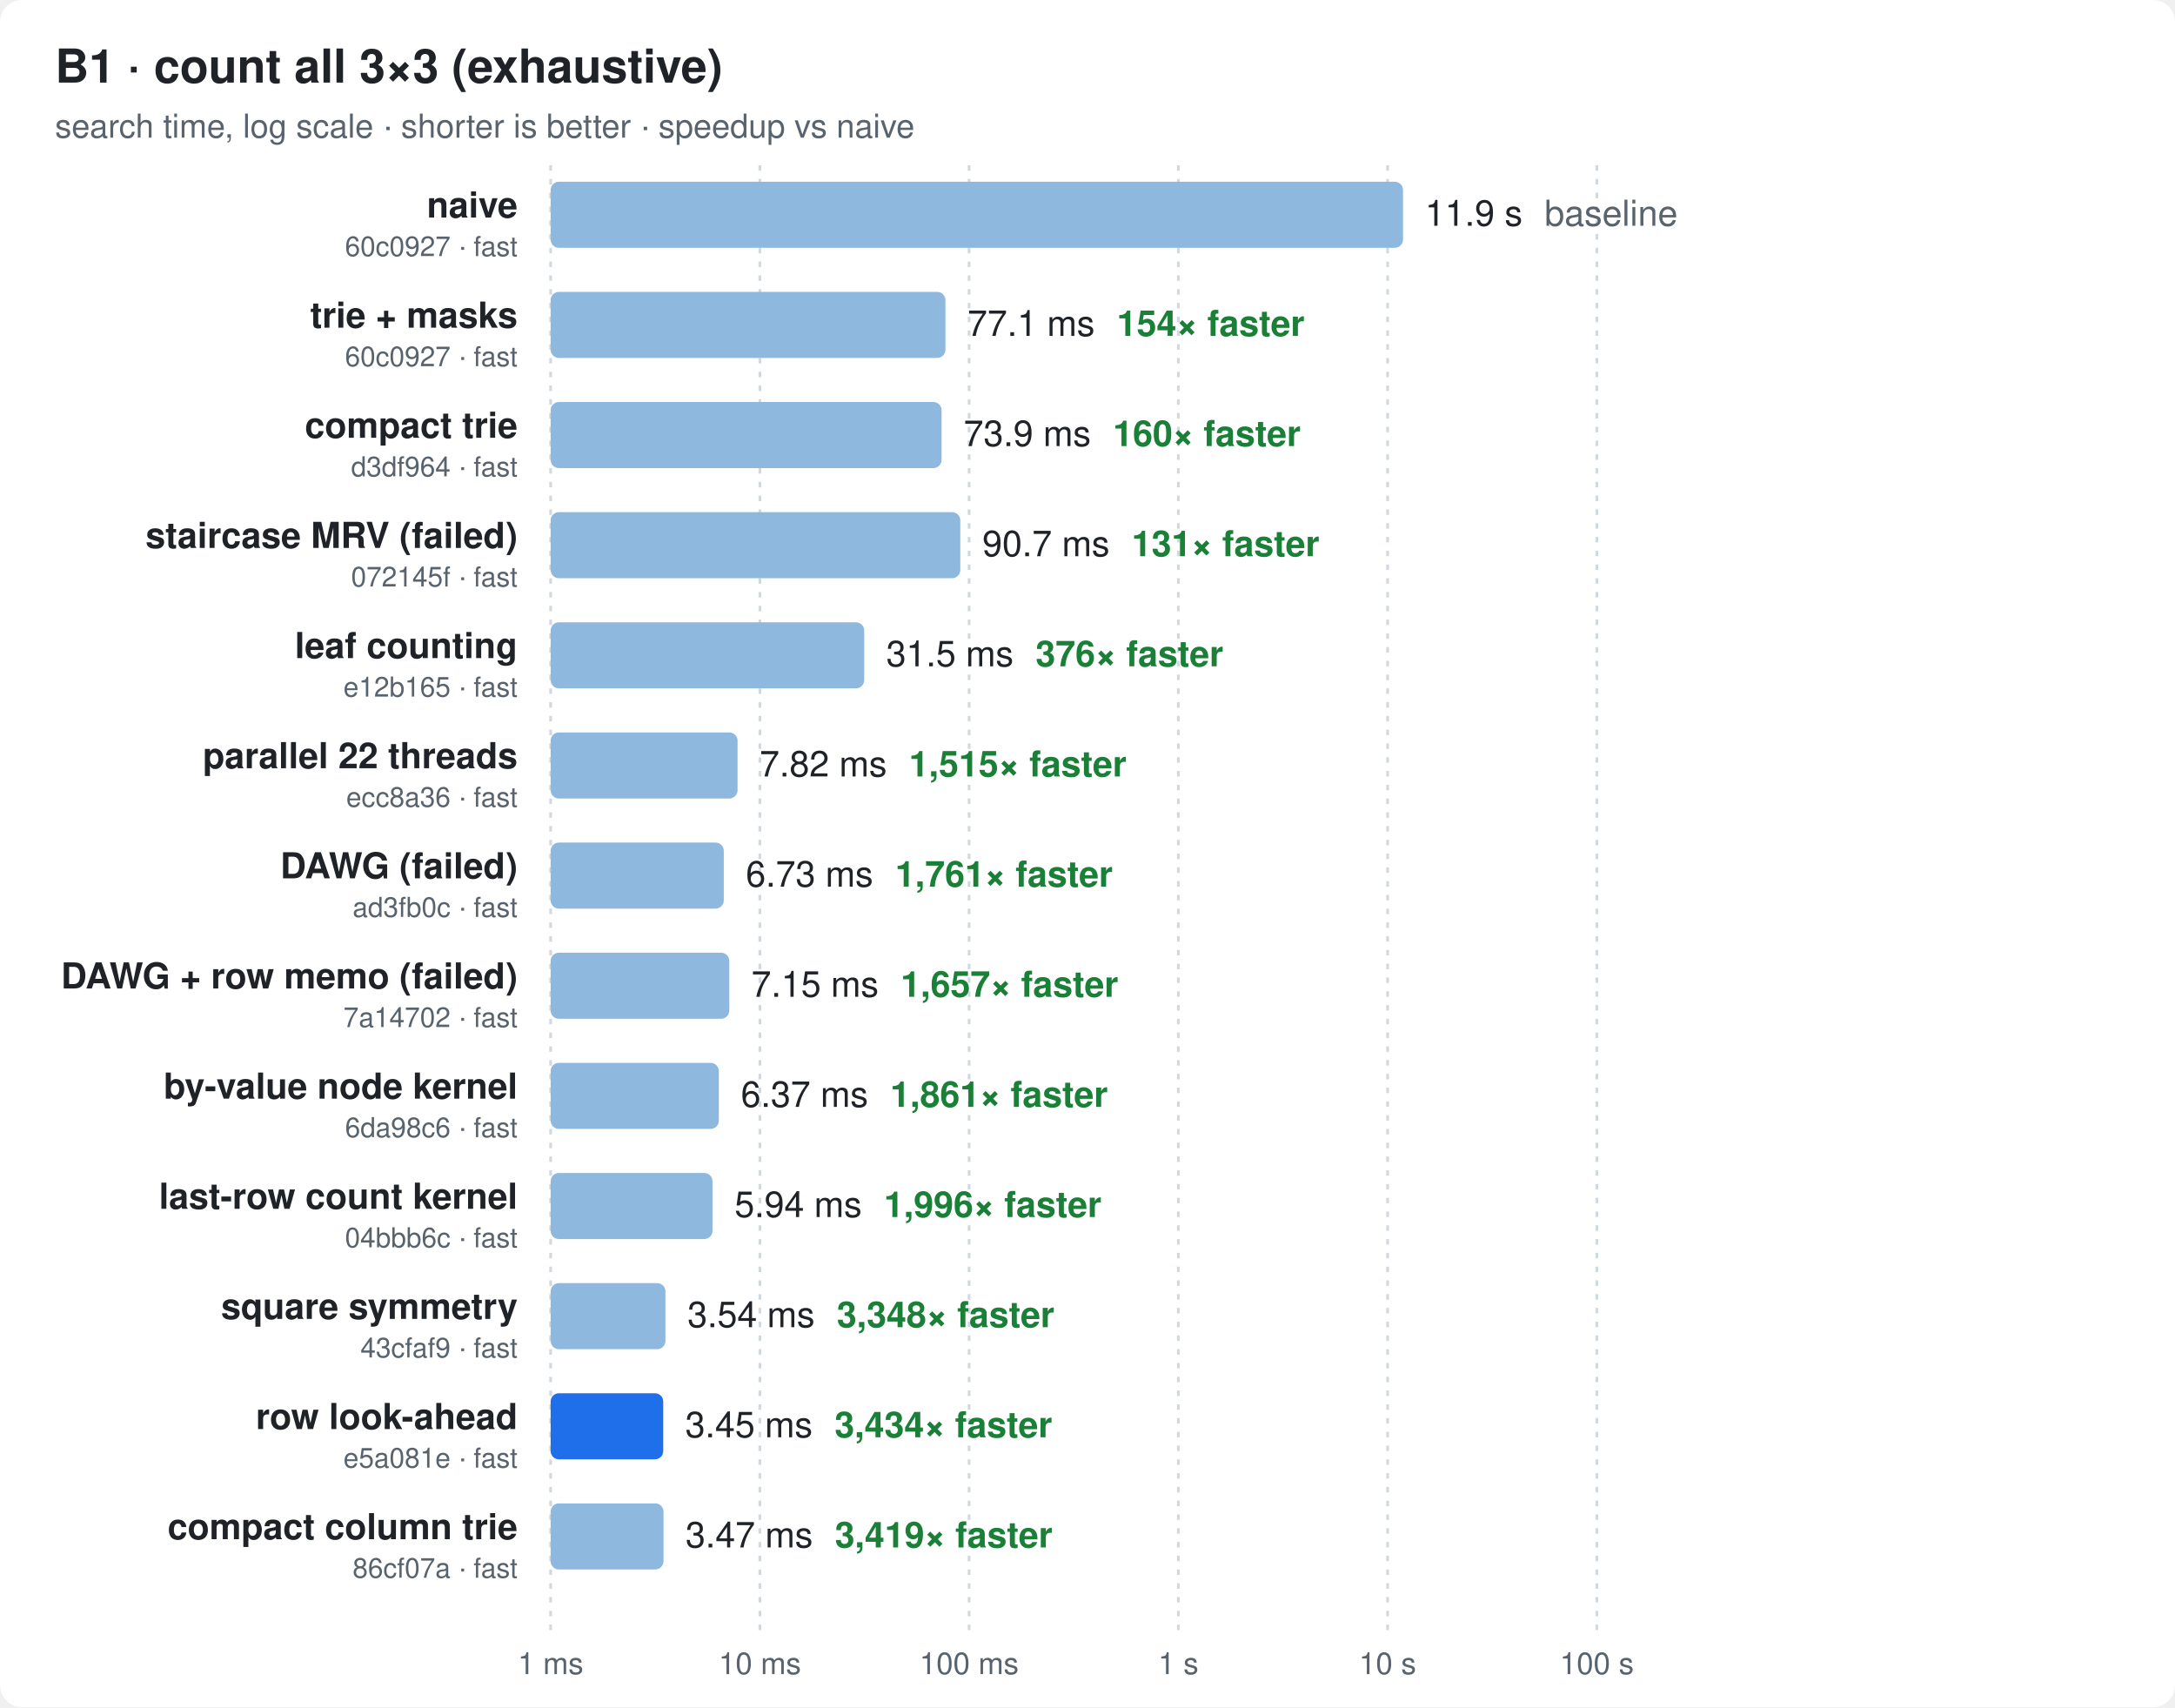
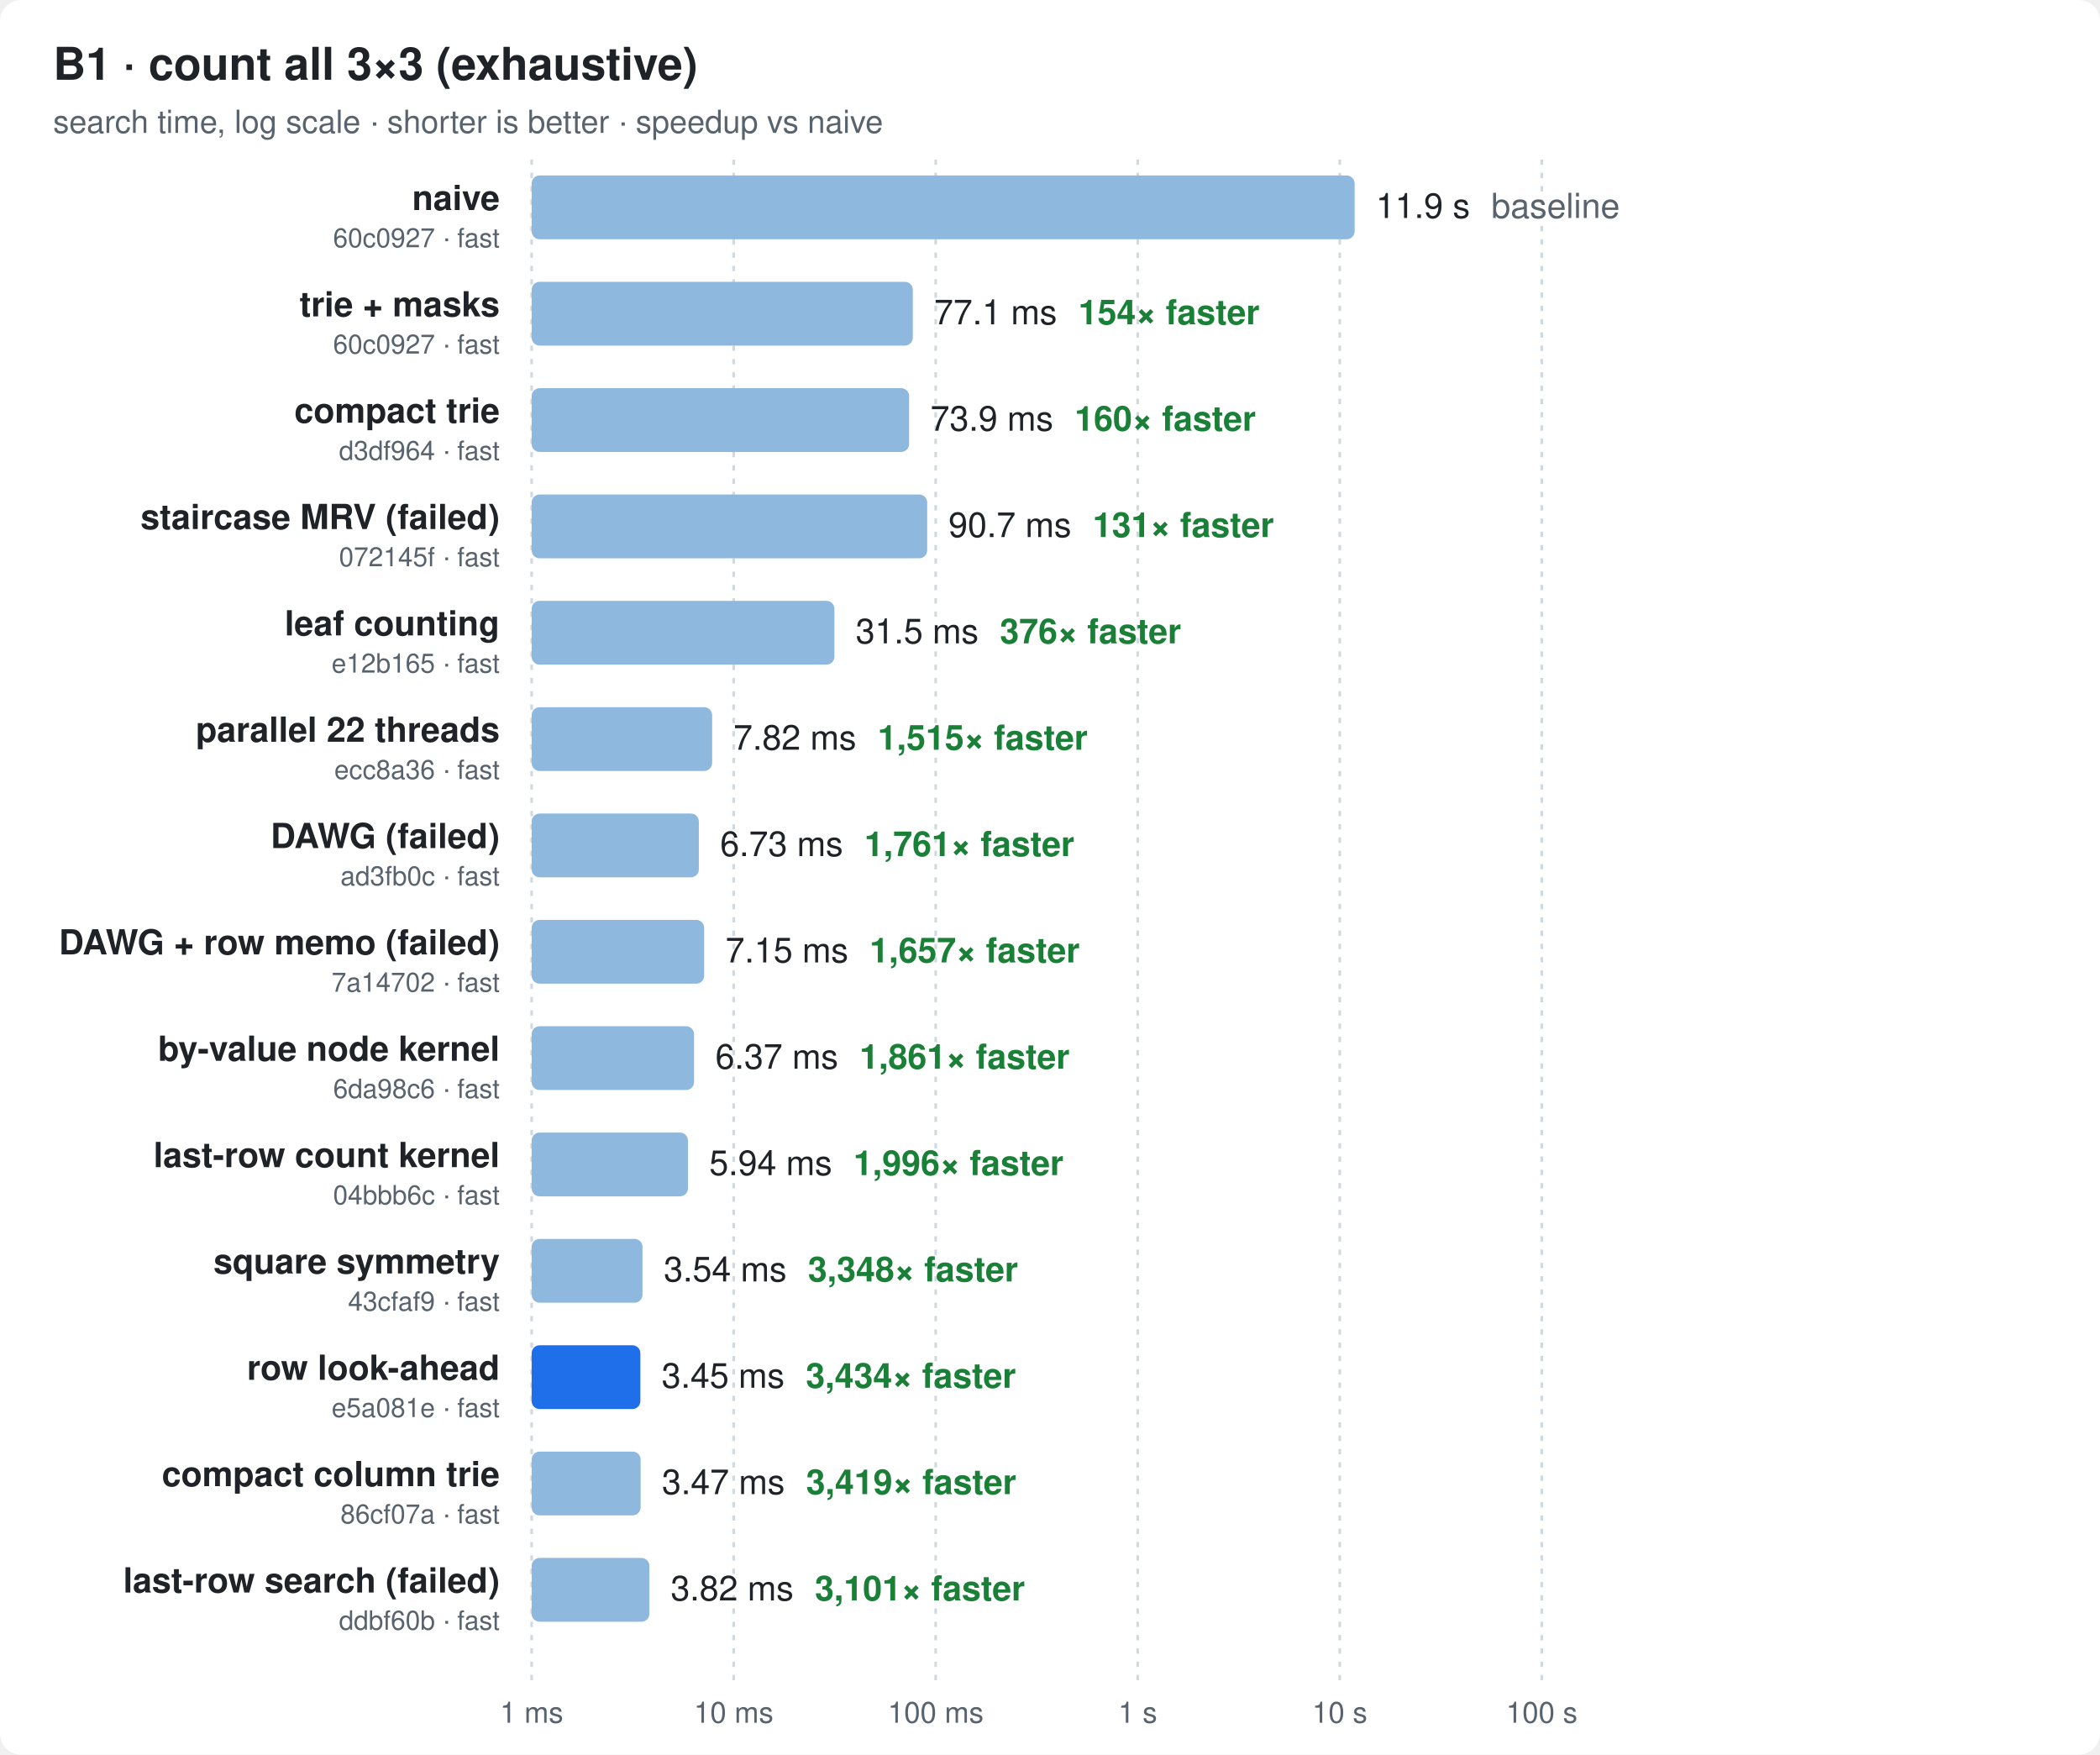
- <svg xmlns="http://www.w3.org/2000/svg" width="790" height="620" viewBox="0 0 790 620" font-family="ui-sans-serif,-apple-system,Segoe UI,Helvetica,Arial,sans-serif">
+ <svg xmlns="http://www.w3.org/2000/svg" width="790" height="660" viewBox="0 0 790 660" font-family="ui-sans-serif,-apple-system,Segoe UI,Helvetica,Arial,sans-serif">
  <style>
  .bg{fill:#ffffff} .t{fill:#1f2328} .m{fill:#59636e} .g{stroke:#d1d9e0}
  .bar{fill:#8fb8de} .best{fill:#1f6feb} .x{fill:#1a7f37;font-weight:600}
  @media (prefers-color-scheme: dark){
    .bg{fill:#0d1117} .t{fill:#e6edf3} .m{fill:#9198a1} .g{stroke:#30363d}
    .bar{fill:#2f5f8f} .best{fill:#4493f8} .x{fill:#3fb950}
  }
</style>
-   <rect class="bg" width="790" height="620" rx="8" />
+   <rect class="bg" width="790" height="660" rx="8" />
  <text class="t" x="20" y="30" font-size="17" font-weight="700">B1 · count all 3×3 (exhaustive)</text>
  <text class="m" x="20" y="50" font-size="12">search time, log scale · shorter is better · speedup vs naive</text>
-   <line class="g" x1="200.0" x2="200.0" y1="60" y2="592" stroke-dasharray="2 3" />
-   <text class="m" x="200.0" y="608" font-size="11" text-anchor="middle">1 ms</text>
-   <line class="g" x1="276.0" x2="276.0" y1="60" y2="592" stroke-dasharray="2 3" />
-   <text class="m" x="276.0" y="608" font-size="11" text-anchor="middle">10 ms</text>
-   <line class="g" x1="352.0" x2="352.0" y1="60" y2="592" stroke-dasharray="2 3" />
-   <text class="m" x="352.0" y="608" font-size="11" text-anchor="middle">100 ms</text>
-   <line class="g" x1="428.0" x2="428.0" y1="60" y2="592" stroke-dasharray="2 3" />
-   <text class="m" x="428.0" y="608" font-size="11" text-anchor="middle">1 s</text>
-   <line class="g" x1="504.0" x2="504.0" y1="60" y2="592" stroke-dasharray="2 3" />
-   <text class="m" x="504.0" y="608" font-size="11" text-anchor="middle">10 s</text>
-   <line class="g" x1="580.0" x2="580.0" y1="60" y2="592" stroke-dasharray="2 3" />
-   <text class="m" x="580.0" y="608" font-size="11" text-anchor="middle">100 s</text>
+   <line class="g" x1="200.0" x2="200.0" y1="60" y2="632" stroke-dasharray="2 3" />
+   <text class="m" x="200.0" y="648" font-size="11" text-anchor="middle">1 ms</text>
+   <line class="g" x1="276.0" x2="276.0" y1="60" y2="632" stroke-dasharray="2 3" />
+   <text class="m" x="276.0" y="648" font-size="11" text-anchor="middle">10 ms</text>
+   <line class="g" x1="352.0" x2="352.0" y1="60" y2="632" stroke-dasharray="2 3" />
+   <text class="m" x="352.0" y="648" font-size="11" text-anchor="middle">100 ms</text>
+   <line class="g" x1="428.0" x2="428.0" y1="60" y2="632" stroke-dasharray="2 3" />
+   <text class="m" x="428.0" y="648" font-size="11" text-anchor="middle">1 s</text>
+   <line class="g" x1="504.0" x2="504.0" y1="60" y2="632" stroke-dasharray="2 3" />
+   <text class="m" x="504.0" y="648" font-size="11" text-anchor="middle">10 s</text>
+   <line class="g" x1="580.0" x2="580.0" y1="60" y2="632" stroke-dasharray="2 3" />
+   <text class="m" x="580.0" y="648" font-size="11" text-anchor="middle">100 s</text>
  <text class="t" x="188" y="79.0" font-size="13" font-weight="600" text-anchor="end">naive</text>
  <text class="m" x="188" y="93.0" font-size="10" text-anchor="end">60c0927 · fast</text>
  <rect class="bar" x="200" y="66" width="309.6" height="24" rx="3" />
  <text class="t" x="517.6" y="82.0" font-size="13">11.9 s<tspan class="m" dx="8">baseline</tspan>
  </text>
  <text class="t" x="188" y="119.0" font-size="13" font-weight="600" text-anchor="end">trie + masks</text>
  <text class="m" x="188" y="133.0" font-size="10" text-anchor="end">60c0927 · fast</text>
  <rect class="bar" x="200" y="106" width="143.4" height="24" rx="3" />
  <text class="t" x="351.4" y="122.0" font-size="13">77.1 ms<tspan class="x" dx="8">154× faster</tspan>
  </text>
  <text class="t" x="188" y="159.0" font-size="13" font-weight="600" text-anchor="end">compact trie</text>
  <text class="m" x="188" y="173.0" font-size="10" text-anchor="end">d3df964 · fast</text>
  <rect class="bar" x="200" y="146" width="142.0" height="24" rx="3" />
  <text class="t" x="350.0" y="162.0" font-size="13">73.9 ms<tspan class="x" dx="8">160× faster</tspan>
  </text>
  <text class="t" x="188" y="199.0" font-size="13" font-weight="600" text-anchor="end">staircase MRV (failed)</text>
  <text class="m" x="188" y="213.0" font-size="10" text-anchor="end">072145f · fast</text>
  <rect class="bar" x="200" y="186" width="148.8" height="24" rx="3" />
  <text class="t" x="356.8" y="202.0" font-size="13">90.7 ms<tspan class="x" dx="8">131× faster</tspan>
  </text>
  <text class="t" x="188" y="239.0" font-size="13" font-weight="600" text-anchor="end">leaf counting</text>
  <text class="m" x="188" y="253.0" font-size="10" text-anchor="end">e12b165 · fast</text>
  <rect class="bar" x="200" y="226" width="113.9" height="24" rx="3" />
  <text class="t" x="321.9" y="242.0" font-size="13">31.5 ms<tspan class="x" dx="8">376× faster</tspan>
  </text>
  <text class="t" x="188" y="279.0" font-size="13" font-weight="600" text-anchor="end">parallel 22 threads</text>
  <text class="m" x="188" y="293.0" font-size="10" text-anchor="end">ecc8a36 · fast</text>
  <rect class="bar" x="200" y="266" width="67.9" height="24" rx="3" />
  <text class="t" x="275.9" y="282.0" font-size="13">7.82 ms<tspan class="x" dx="8">1,515× faster</tspan>
  </text>
  <text class="t" x="188" y="319.0" font-size="13" font-weight="600" text-anchor="end">DAWG (failed)</text>
  <text class="m" x="188" y="333.0" font-size="10" text-anchor="end">ad3fb0c · fast</text>
  <rect class="bar" x="200" y="306" width="62.9" height="24" rx="3" />
  <text class="t" x="270.9" y="322.0" font-size="13">6.73 ms<tspan class="x" dx="8">1,761× faster</tspan>
  </text>
  <text class="t" x="188" y="359.0" font-size="13" font-weight="600" text-anchor="end">DAWG + row memo (failed)</text>
  <text class="m" x="188" y="373.0" font-size="10" text-anchor="end">7a14702 · fast</text>
  <rect class="bar" x="200" y="346" width="64.9" height="24" rx="3" />
  <text class="t" x="272.9" y="362.0" font-size="13">7.15 ms<tspan class="x" dx="8">1,657× faster</tspan>
  </text>
  <text class="t" x="188" y="399.0" font-size="13" font-weight="600" text-anchor="end">by-value node kernel</text>
  <text class="m" x="188" y="413.0" font-size="10" text-anchor="end">6da98c6 · fast</text>
  <rect class="bar" x="200" y="386" width="61.1" height="24" rx="3" />
  <text class="t" x="269.1" y="402.0" font-size="13">6.37 ms<tspan class="x" dx="8">1,861× faster</tspan>
  </text>
  <text class="t" x="188" y="439.0" font-size="13" font-weight="600" text-anchor="end">last-row count kernel</text>
  <text class="m" x="188" y="453.0" font-size="10" text-anchor="end">04bbb6c · fast</text>
  <rect class="bar" x="200" y="426" width="58.8" height="24" rx="3" />
  <text class="t" x="266.8" y="442.0" font-size="13">5.94 ms<tspan class="x" dx="8">1,996× faster</tspan>
  </text>
  <text class="t" x="188" y="479.0" font-size="13" font-weight="600" text-anchor="end">square symmetry</text>
  <text class="m" x="188" y="493.0" font-size="10" text-anchor="end">43cfaf9 · fast</text>
  <rect class="bar" x="200" y="466" width="41.7" height="24" rx="3" />
  <text class="t" x="249.7" y="482.0" font-size="13">3.54 ms<tspan class="x" dx="8">3,348× faster</tspan>
  </text>
  <text class="t" x="188" y="519.0" font-size="13" font-weight="600" text-anchor="end">row look-ahead</text>
  <text class="m" x="188" y="533.0" font-size="10" text-anchor="end">e5a081e · fast</text>
  <rect class="best" x="200" y="506" width="40.9" height="24" rx="3" />
  <text class="t" x="248.9" y="522.0" font-size="13">3.45 ms<tspan class="x" dx="8">3,434× faster</tspan>
  </text>
  <text class="t" x="188" y="559.0" font-size="13" font-weight="600" text-anchor="end">compact column trie</text>
  <text class="m" x="188" y="573.0" font-size="10" text-anchor="end">86cf07a · fast</text>
  <rect class="bar" x="200" y="546" width="41.0" height="24" rx="3" />
  <text class="t" x="249.0" y="562.0" font-size="13">3.47 ms<tspan class="x" dx="8">3,419× faster</tspan>
  </text>
+   <text class="t" x="188" y="599.0" font-size="13" font-weight="600" text-anchor="end">last-row search (failed)</text>
+   <text class="m" x="188" y="613.0" font-size="10" text-anchor="end">ddbf60b · fast</text>
+   <rect class="bar" x="200" y="586" width="44.3" height="24" rx="3" />
+   <text class="t" x="252.3" y="602.0" font-size="13">3.82 ms<tspan class="x" dx="8">3,101× faster</tspan>
+   </text>
</svg>
